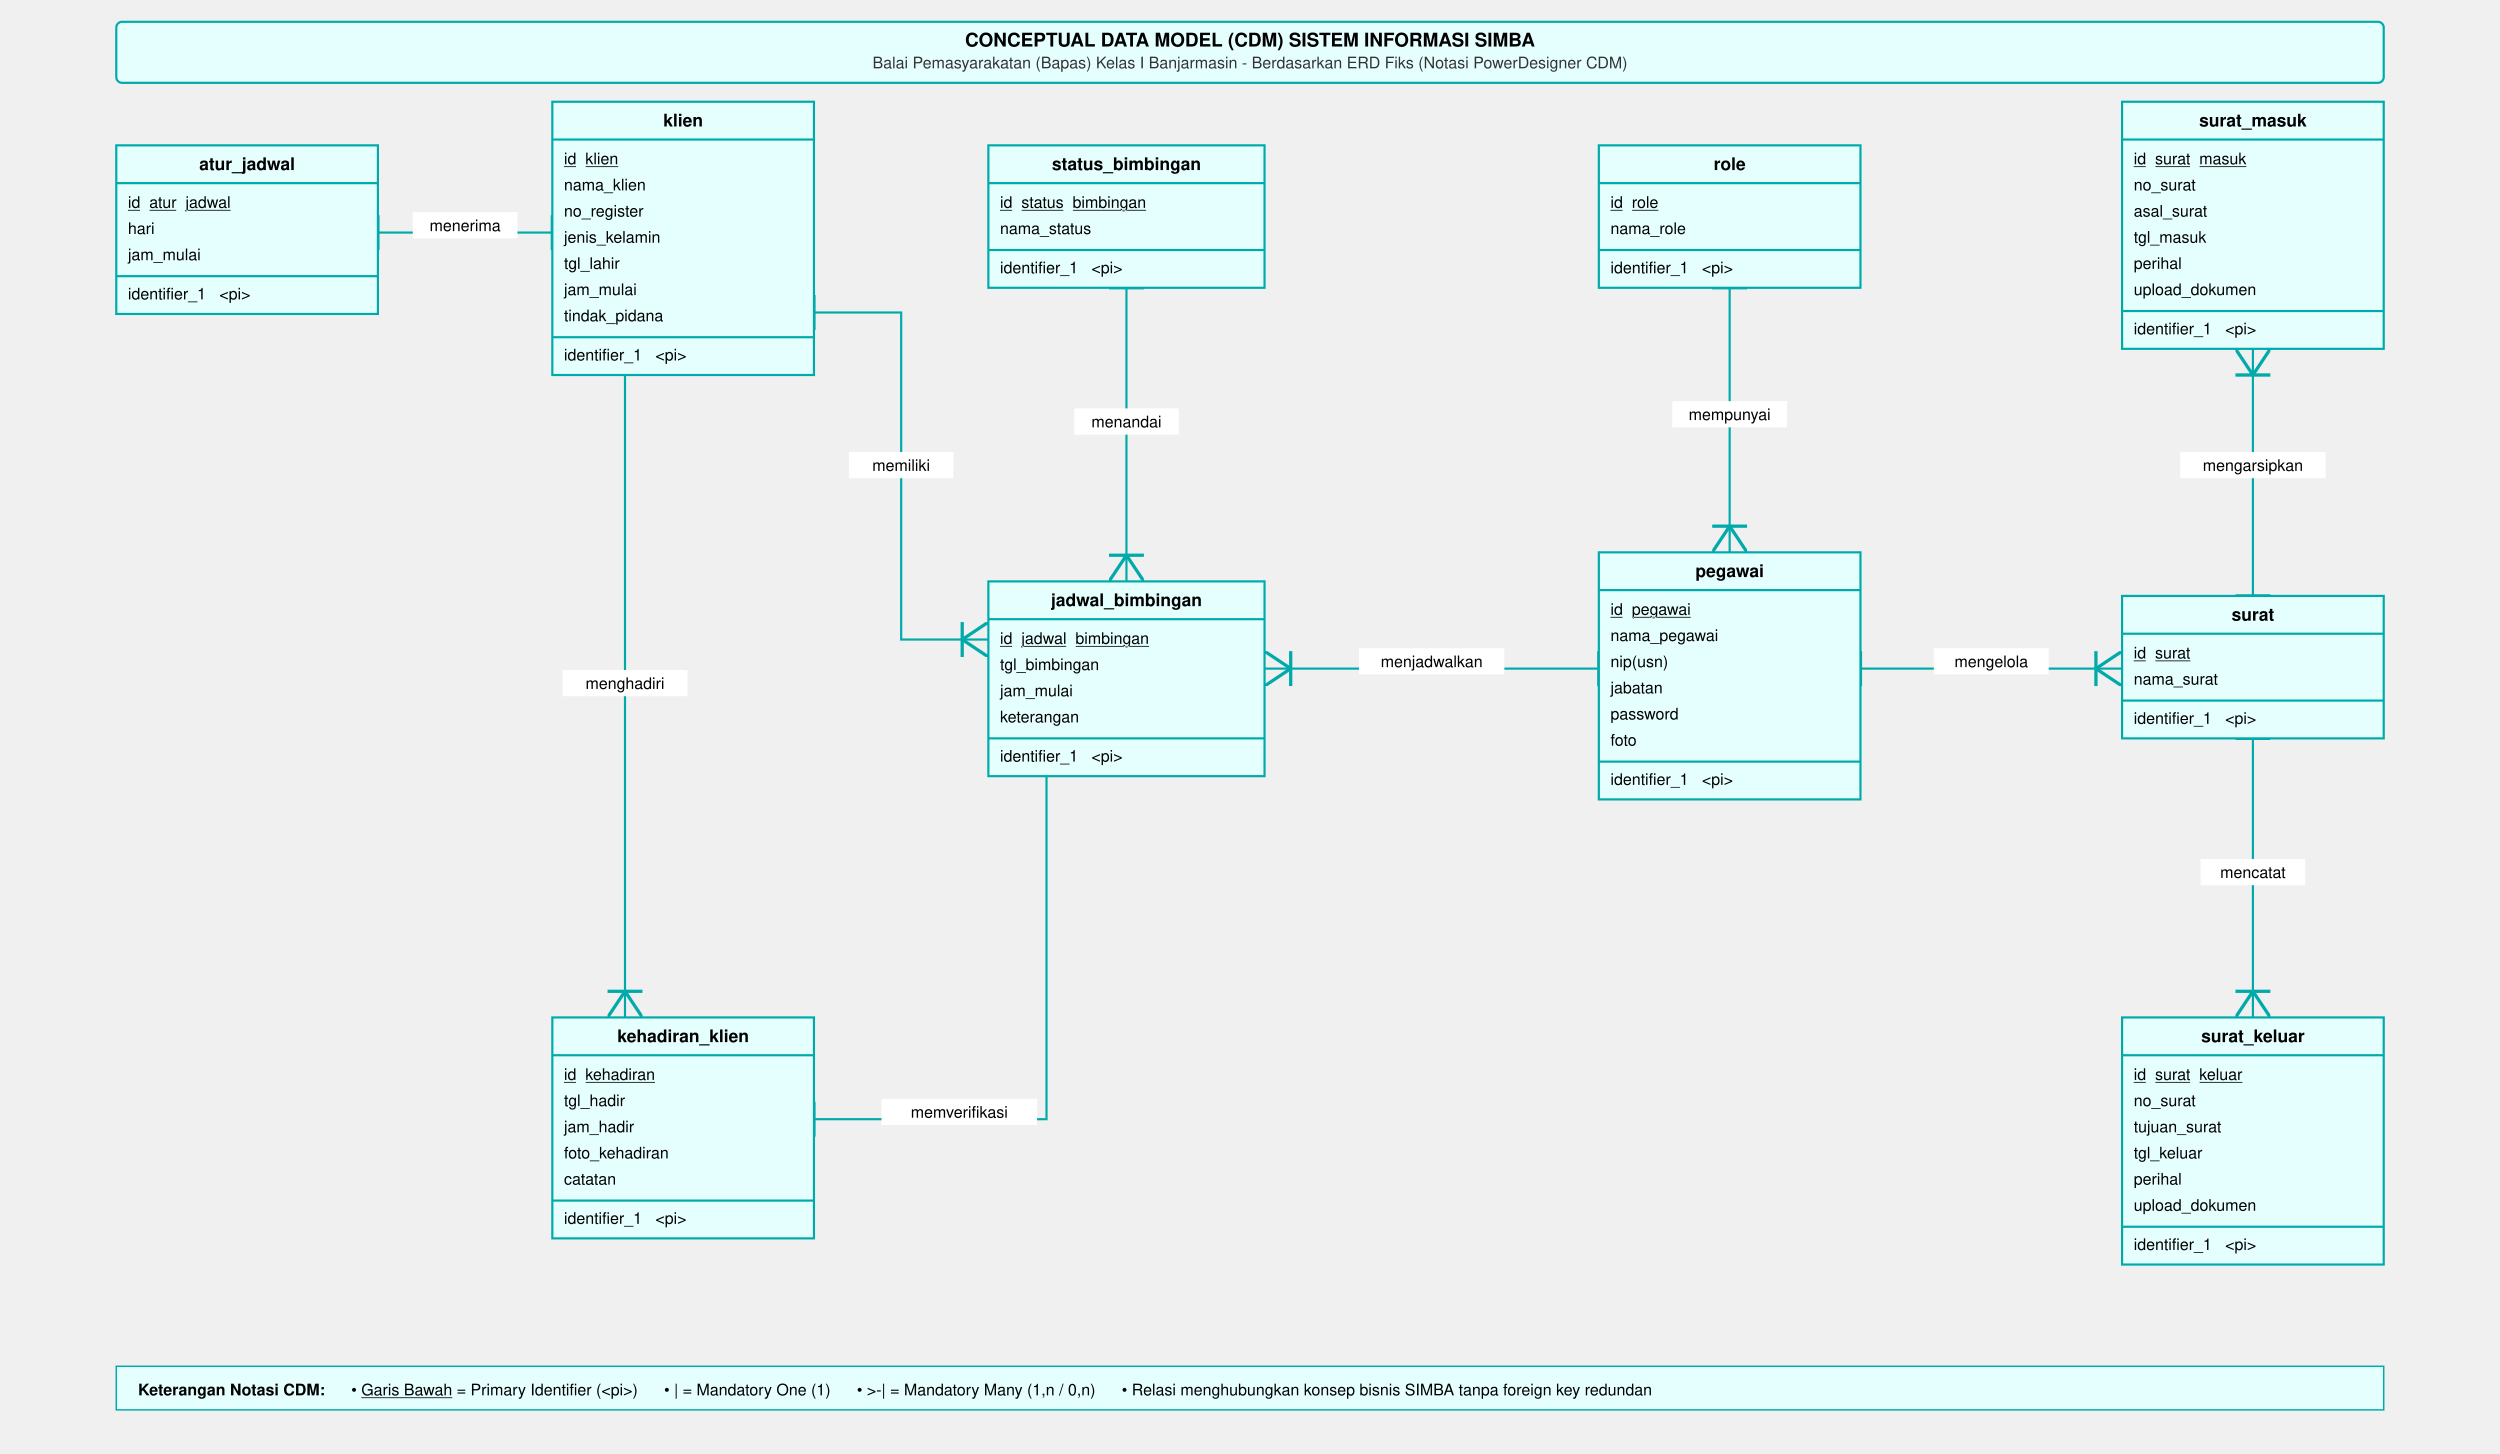
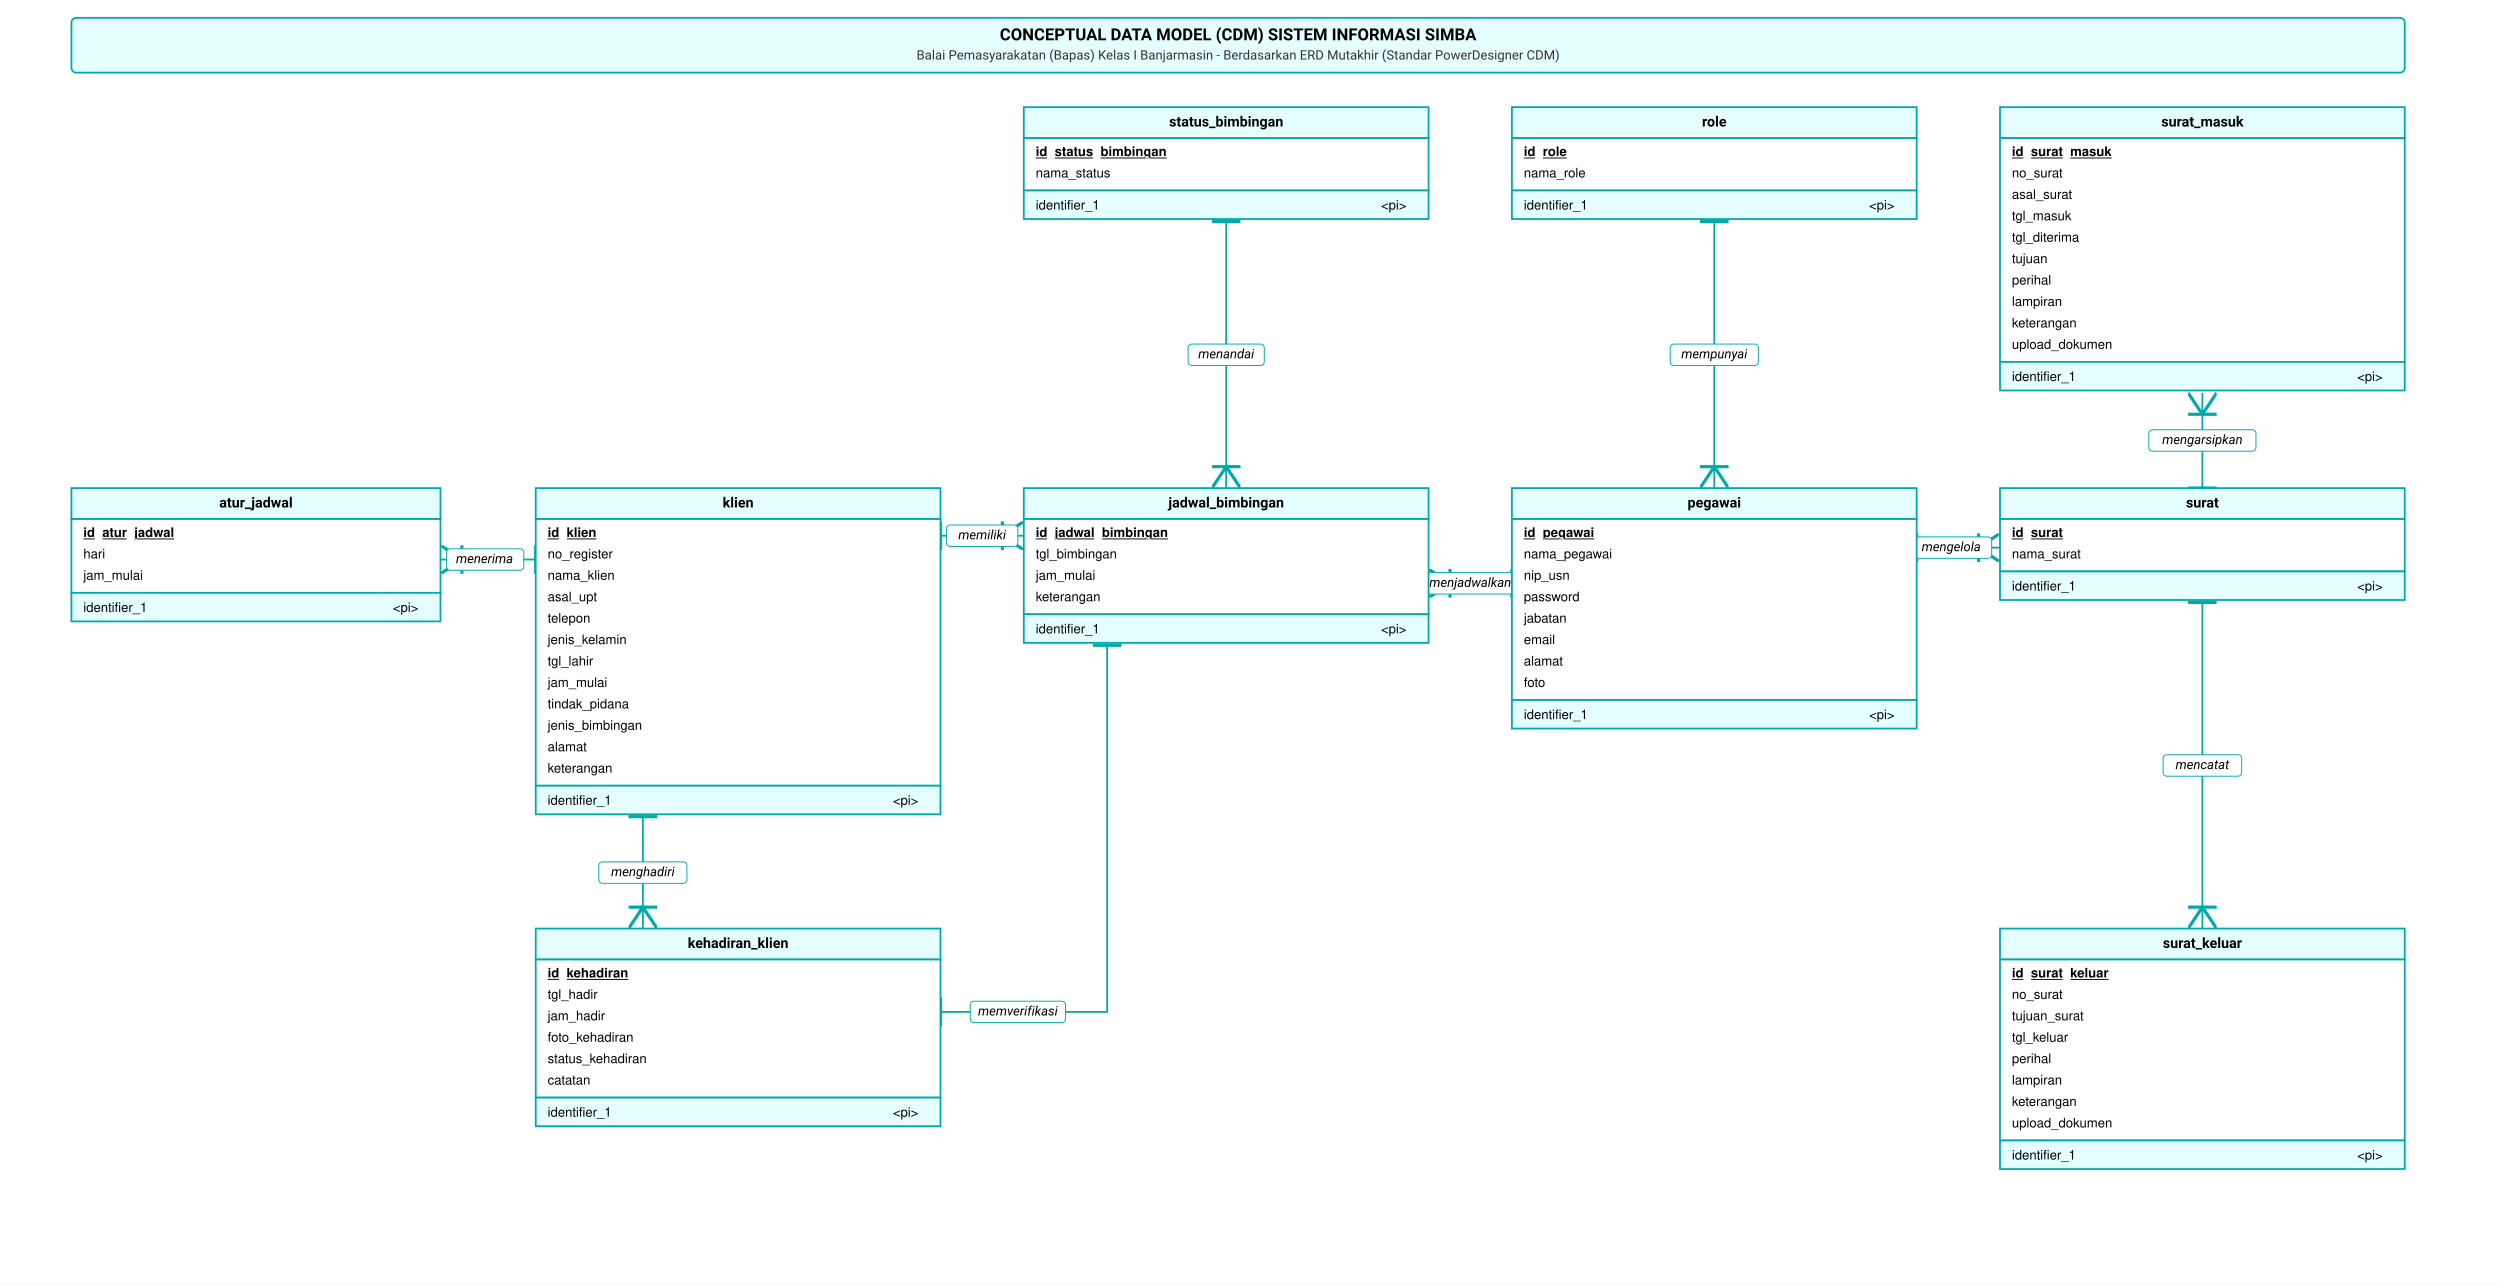
- <svg xmlns="http://www.w3.org/2000/svg" viewBox="0 0 1720 1000" width="1720" height="1000" style="background-color: #ffffff; font-family: Helvetica, Arial, sans-serif;">
+ <svg xmlns="http://www.w3.org/2000/svg" viewBox="0 0 2100 1080" width="2100" height="1080" style="background-color: #ffffff; font-family: -apple-system, BlinkMacSystemFont, 'Segoe UI', Roboto, Helvetica, Arial, sans-serif;">
  <defs>
    <marker id="ERone" viewBox="0 0 10 16" refX="5" refY="8" markerWidth="10" markerHeight="16" orient="auto">
-       <line x1="5" y1="0" x2="5" y2="16" stroke="#00AAAA" stroke-width="1.5" />
+       <line x1="5" y1="0" x2="5" y2="16" stroke="#00AAAA" stroke-width="1.8" />
    </marker>
-     <marker id="ERoneToMany" viewBox="0 0 16 16" refX="15" refY="8" markerWidth="16" markerHeight="16" orient="auto">
-       <line x1="3" y1="0" x2="3" y2="16" stroke="#00AAAA" stroke-width="1.5" />
-       <line x1="3" y1="8" x2="15" y2="0" stroke="#00AAAA" stroke-width="1.5" />
-       <line x1="3" y1="8" x2="15" y2="16" stroke="#00AAAA" stroke-width="1.5" />
+     <marker id="ERoneToMany" viewBox="0 0 18 16" refX="16" refY="8" markerWidth="18" markerHeight="16" orient="auto">
+       <line x1="4" y1="0" x2="4" y2="16" stroke="#00AAAA" stroke-width="1.8" />
+       <line x1="4" y1="8" x2="16" y2="0" stroke="#00AAAA" stroke-width="1.8" />
+       <line x1="4" y1="8" x2="16" y2="16" stroke="#00AAAA" stroke-width="1.8" />
    </marker>
-     <marker id="ERoneToMany_start" viewBox="0 0 16 16" refX="1" refY="8" markerWidth="16" markerHeight="16" orient="auto">
-       <line x1="13" y1="0" x2="13" y2="16" stroke="#00AAAA" stroke-width="1.5" />
-       <line x1="13" y1="8" x2="1" y2="0" stroke="#00AAAA" stroke-width="1.5" />
-       <line x1="13" y1="8" x2="1" y2="16" stroke="#00AAAA" stroke-width="1.5" />
-     </marker>
+     <style>
+         .title-text { font-size: 14px; font-weight: bold; fill: #000000; text-anchor: middle; dominant-baseline: middle; }
+         .subtitle-text { font-size: 11px; fill: #333333; text-anchor: middle; dominant-baseline: middle; }
+         .ent-header-bg { fill: #E5FFFF; stroke: #00AAAA; stroke-width: 1.5; }
+         .ent-header-text { font-size: 12px; font-weight: bold; fill: #000000; text-anchor: middle; dominant-baseline: middle; }
+         .ent-body-bg { fill: #FFFFFF; stroke: #00AAAA; stroke-width: 1.5; }
+         .ent-attr-text { font-size: 11px; fill: #000000; font-family: Consolas, monospace, Helvetica; }
+         .ent-pi-bg { fill: #E5FFFF; stroke: #00AAAA; stroke-width: 1.5; }
+         .ent-pi-text { font-size: 11px; fill: #000000; font-family: Consolas, monospace, Helvetica; }
+         .rel-line { stroke: #00AAAA; stroke-width: 1.5; fill: none; }
+         .label-bg { fill: #ffffff; stroke: #00AAAA; stroke-width: 0.8; rx: 3; ry: 3; }
+         .label-text { font-size: 11px; font-style: italic; fill: #000000; text-anchor: middle; dominant-baseline: middle; }
+         .underline { text-decoration: underline; font-weight: bold; }
+     </style>
  </defs>
-   <rect x="80" y="15" width="1560" height="42" rx="4" ry="4" fill="#E5FFFF" stroke="#00AAAA" stroke-width="1.5" />
-   <text x="860" y="32" text-anchor="middle" font-size="13" font-weight="bold" fill="#000000">CONCEPTUAL DATA MODEL (CDM) SISTEM INFORMASI SIMBA</text>
-   <text x="860" y="47" text-anchor="middle" font-size="11" fill="#333333">Balai Pemasyarakatan (Bapas) Kelas I Banjarmasin - Berdasarkan ERD Fiks (Notasi PowerDesigner CDM)</text>
-   <rect x="80" y="940" width="1560" height="30" fill="#E5FFFF" stroke="#00AAAA" stroke-width="1" />
-   <text x="95" y="960" font-size="11" fill="#000000">
-     <tspan font-weight="bold">Keterangan Notasi CDM:</tspan>
-     <tspan dx="15">• <tspan text-decoration="underline">Garis Bawah</tspan> = Primary Identifier (&lt;pi&gt;)</tspan>
-     <tspan dx="15">• | = Mandatory One (1)</tspan>
-     <tspan dx="15">• &gt;-| = Mandatory Many (1,n / 0,n)</tspan>
-     <tspan dx="15">• Relasi menghubungkan konsep bisnis SIMBA tanpa foreign key redundan</tspan>
-   </text>
-   <path d="M 260 160 L 380 160" stroke="#00AAAA" stroke-width="1.5" fill="none" marker-start="url(#ERone)" marker-end="url(#ERone)" />
-   <rect x="284.0" y="146.0" width="72" height="18" fill="#FFFFFF" stroke="none" />
-   <text x="320" y="159" text-anchor="middle" font-size="11" fill="#000000">menerima</text>
-   <path d="M 560 215 L 620 215 L 620 440 L 680 440" stroke="#00AAAA" stroke-width="1.5" fill="none" marker-start="url(#ERone)" marker-end="url(#ERoneToMany)" />
-   <rect x="584.0" y="311.0" width="72" height="18" fill="#FFFFFF" stroke="none" />
-   <text x="620" y="324" text-anchor="middle" font-size="11" fill="#000000">memiliki</text>
-   <path d="M 430 248 L 430 700" stroke="#00AAAA" stroke-width="1.5" fill="none" marker-start="url(#ERone)" marker-end="url(#ERoneToMany)" />
-   <rect x="387.0" y="461.0" width="86" height="18" fill="#FFFFFF" stroke="none" />
-   <text x="430" y="474" text-anchor="middle" font-size="11" fill="#000000">menghadiri</text>
-   <path d="M 775 198 L 775 400" stroke="#00AAAA" stroke-width="1.5" fill="none" marker-start="url(#ERone)" marker-end="url(#ERoneToMany)" />
-   <rect x="739.0" y="281.0" width="72" height="18" fill="#FFFFFF" stroke="none" />
-   <text x="775" y="294" text-anchor="middle" font-size="11" fill="#000000">menandai</text>
-   <path d="M 720 508 L 720 770 L 560 770" stroke="#00AAAA" stroke-width="1.5" fill="none" marker-start="url(#ERone)" marker-end="url(#ERone)" />
-   <rect x="606.5" y="756.0" width="107" height="18" fill="#FFFFFF" stroke="none" />
-   <text x="660" y="769" text-anchor="middle" font-size="11" fill="#000000">memverifikasi</text>
-   <path d="M 1100 460 L 870 460" stroke="#00AAAA" stroke-width="1.5" fill="none" marker-start="url(#ERone)" marker-end="url(#ERoneToMany)" />
-   <rect x="935.0" y="446.0" width="100" height="18" fill="#FFFFFF" stroke="none" />
-   <text x="985" y="459" text-anchor="middle" font-size="11" fill="#000000">menjadwalkan</text>
-   <path d="M 1190 198 L 1190 380" stroke="#00AAAA" stroke-width="1.5" fill="none" marker-start="url(#ERone)" marker-end="url(#ERoneToMany)" />
-   <rect x="1150.5" y="276.0" width="79" height="18" fill="#FFFFFF" stroke="none" />
-   <text x="1190" y="289" text-anchor="middle" font-size="11" fill="#000000">mempunyai</text>
-   <path d="M 1280 460 L 1460 460" stroke="#00AAAA" stroke-width="1.5" fill="none" marker-start="url(#ERone)" marker-end="url(#ERoneToMany)" />
-   <rect x="1330.5" y="446.0" width="79" height="18" fill="#FFFFFF" stroke="none" />
-   <text x="1370" y="459" text-anchor="middle" font-size="11" fill="#000000">mengelola</text>
-   <path d="M 1550 410 L 1550 240" stroke="#00AAAA" stroke-width="1.5" fill="none" marker-start="url(#ERone)" marker-end="url(#ERoneToMany)" />
-   <rect x="1500.0" y="311.0" width="100" height="18" fill="#FFFFFF" stroke="none" />
-   <text x="1550" y="324" text-anchor="middle" font-size="11" fill="#000000">mengarsipkan</text>
-   <path d="M 1550 508 L 1550 700" stroke="#00AAAA" stroke-width="1.5" fill="none" marker-start="url(#ERone)" marker-end="url(#ERoneToMany)" />
-   <rect x="1514.0" y="591.0" width="72" height="18" fill="#FFFFFF" stroke="none" />
-   <text x="1550" y="604" text-anchor="middle" font-size="11" fill="#000000">mencatat</text>
-   <rect x="80" y="100" width="180" height="116" fill="#E5FFFF" stroke="#00AAAA" stroke-width="1.5" />
-   <text x="170.0" y="117" text-anchor="middle" font-size="12" font-weight="bold" fill="#000000">atur_jadwal</text>
-   <line x1="80" y1="126" x2="260" y2="126" stroke="#00AAAA" stroke-width="1.5" />
-   <text x="88" y="143" font-size="11" fill="#000000" text-decoration="underline">id_atur_jadwal</text>
-   <text x="88" y="161" font-size="11" fill="#000000">hari</text>
-   <text x="88" y="179" font-size="11" fill="#000000">jam_mulai</text>
-   <line x1="80" y1="190" x2="260" y2="190" stroke="#00AAAA" stroke-width="1.5" />
-   <text x="88" y="206" font-size="11" fill="#000000">identifier_1   &lt;pi&gt;</text>
-   <rect x="380" y="70" width="180" height="188" fill="#E5FFFF" stroke="#00AAAA" stroke-width="1.5" />
-   <text x="470.0" y="87" text-anchor="middle" font-size="12" font-weight="bold" fill="#000000">klien</text>
-   <line x1="380" y1="96" x2="560" y2="96" stroke="#00AAAA" stroke-width="1.5" />
-   <text x="388" y="113" font-size="11" fill="#000000" text-decoration="underline">id_klien</text>
-   <text x="388" y="131" font-size="11" fill="#000000">nama_klien</text>
-   <text x="388" y="149" font-size="11" fill="#000000">no_register</text>
-   <text x="388" y="167" font-size="11" fill="#000000">jenis_kelamin</text>
-   <text x="388" y="185" font-size="11" fill="#000000">tgl_lahir</text>
-   <text x="388" y="203" font-size="11" fill="#000000">jam_mulai</text>
-   <text x="388" y="221" font-size="11" fill="#000000">tindak_pidana</text>
-   <line x1="380" y1="232" x2="560" y2="232" stroke="#00AAAA" stroke-width="1.5" />
-   <text x="388" y="248" font-size="11" fill="#000000">identifier_1   &lt;pi&gt;</text>
-   <rect x="680" y="100" width="190" height="98" fill="#E5FFFF" stroke="#00AAAA" stroke-width="1.5" />
-   <text x="775.0" y="117" text-anchor="middle" font-size="12" font-weight="bold" fill="#000000">status_bimbingan</text>
-   <line x1="680" y1="126" x2="870" y2="126" stroke="#00AAAA" stroke-width="1.5" />
-   <text x="688" y="143" font-size="11" fill="#000000" text-decoration="underline">id_status_bimbingan</text>
-   <text x="688" y="161" font-size="11" fill="#000000">nama_status</text>
-   <line x1="680" y1="172" x2="870" y2="172" stroke="#00AAAA" stroke-width="1.5" />
-   <text x="688" y="188" font-size="11" fill="#000000">identifier_1   &lt;pi&gt;</text>
-   <rect x="1100" y="100" width="180" height="98" fill="#E5FFFF" stroke="#00AAAA" stroke-width="1.5" />
-   <text x="1190.0" y="117" text-anchor="middle" font-size="12" font-weight="bold" fill="#000000">role</text>
-   <line x1="1100" y1="126" x2="1280" y2="126" stroke="#00AAAA" stroke-width="1.5" />
-   <text x="1108" y="143" font-size="11" fill="#000000" text-decoration="underline">id_role</text>
-   <text x="1108" y="161" font-size="11" fill="#000000">nama_role</text>
-   <line x1="1100" y1="172" x2="1280" y2="172" stroke="#00AAAA" stroke-width="1.5" />
-   <text x="1108" y="188" font-size="11" fill="#000000">identifier_1   &lt;pi&gt;</text>
-   <rect x="1460" y="70" width="180" height="170" fill="#E5FFFF" stroke="#00AAAA" stroke-width="1.5" />
-   <text x="1550.0" y="87" text-anchor="middle" font-size="12" font-weight="bold" fill="#000000">surat_masuk</text>
-   <line x1="1460" y1="96" x2="1640" y2="96" stroke="#00AAAA" stroke-width="1.5" />
-   <text x="1468" y="113" font-size="11" fill="#000000" text-decoration="underline">id_surat_masuk</text>
-   <text x="1468" y="131" font-size="11" fill="#000000">no_surat</text>
-   <text x="1468" y="149" font-size="11" fill="#000000">asal_surat</text>
-   <text x="1468" y="167" font-size="11" fill="#000000">tgl_masuk</text>
-   <text x="1468" y="185" font-size="11" fill="#000000">perihal</text>
-   <text x="1468" y="203" font-size="11" fill="#000000">upload_dokumen</text>
-   <line x1="1460" y1="214" x2="1640" y2="214" stroke="#00AAAA" stroke-width="1.5" />
-   <text x="1468" y="230" font-size="11" fill="#000000">identifier_1   &lt;pi&gt;</text>
-   <rect x="680" y="400" width="190" height="134" fill="#E5FFFF" stroke="#00AAAA" stroke-width="1.5" />
-   <text x="775.0" y="417" text-anchor="middle" font-size="12" font-weight="bold" fill="#000000">jadwal_bimbingan</text>
-   <line x1="680" y1="426" x2="870" y2="426" stroke="#00AAAA" stroke-width="1.5" />
-   <text x="688" y="443" font-size="11" fill="#000000" text-decoration="underline">id_jadwal_bimbingan</text>
-   <text x="688" y="461" font-size="11" fill="#000000">tgl_bimbingan</text>
-   <text x="688" y="479" font-size="11" fill="#000000">jam_mulai</text>
-   <text x="688" y="497" font-size="11" fill="#000000">keterangan</text>
-   <line x1="680" y1="508" x2="870" y2="508" stroke="#00AAAA" stroke-width="1.5" />
-   <text x="688" y="524" font-size="11" fill="#000000">identifier_1   &lt;pi&gt;</text>
-   <rect x="1100" y="380" width="180" height="170" fill="#E5FFFF" stroke="#00AAAA" stroke-width="1.5" />
-   <text x="1190.0" y="397" text-anchor="middle" font-size="12" font-weight="bold" fill="#000000">pegawai</text>
-   <line x1="1100" y1="406" x2="1280" y2="406" stroke="#00AAAA" stroke-width="1.5" />
-   <text x="1108" y="423" font-size="11" fill="#000000" text-decoration="underline">id_pegawai</text>
-   <text x="1108" y="441" font-size="11" fill="#000000">nama_pegawai</text>
-   <text x="1108" y="459" font-size="11" fill="#000000">nip(usn)</text>
-   <text x="1108" y="477" font-size="11" fill="#000000">jabatan</text>
-   <text x="1108" y="495" font-size="11" fill="#000000">password</text>
-   <text x="1108" y="513" font-size="11" fill="#000000">foto</text>
-   <line x1="1100" y1="524" x2="1280" y2="524" stroke="#00AAAA" stroke-width="1.5" />
-   <text x="1108" y="540" font-size="11" fill="#000000">identifier_1   &lt;pi&gt;</text>
-   <rect x="1460" y="410" width="180" height="98" fill="#E5FFFF" stroke="#00AAAA" stroke-width="1.5" />
-   <text x="1550.0" y="427" text-anchor="middle" font-size="12" font-weight="bold" fill="#000000">surat</text>
-   <line x1="1460" y1="436" x2="1640" y2="436" stroke="#00AAAA" stroke-width="1.5" />
-   <text x="1468" y="453" font-size="11" fill="#000000" text-decoration="underline">id_surat</text>
-   <text x="1468" y="471" font-size="11" fill="#000000">nama_surat</text>
-   <line x1="1460" y1="482" x2="1640" y2="482" stroke="#00AAAA" stroke-width="1.5" />
-   <text x="1468" y="498" font-size="11" fill="#000000">identifier_1   &lt;pi&gt;</text>
-   <rect x="380" y="700" width="180" height="152" fill="#E5FFFF" stroke="#00AAAA" stroke-width="1.5" />
-   <text x="470.0" y="717" text-anchor="middle" font-size="12" font-weight="bold" fill="#000000">kehadiran_klien</text>
-   <line x1="380" y1="726" x2="560" y2="726" stroke="#00AAAA" stroke-width="1.5" />
-   <text x="388" y="743" font-size="11" fill="#000000" text-decoration="underline">id_kehadiran</text>
-   <text x="388" y="761" font-size="11" fill="#000000">tgl_hadir</text>
-   <text x="388" y="779" font-size="11" fill="#000000">jam_hadir</text>
-   <text x="388" y="797" font-size="11" fill="#000000">foto_kehadiran</text>
-   <text x="388" y="815" font-size="11" fill="#000000">catatan</text>
-   <line x1="380" y1="826" x2="560" y2="826" stroke="#00AAAA" stroke-width="1.5" />
-   <text x="388" y="842" font-size="11" fill="#000000">identifier_1   &lt;pi&gt;</text>
-   <rect x="1460" y="700" width="180" height="170" fill="#E5FFFF" stroke="#00AAAA" stroke-width="1.5" />
-   <text x="1550.0" y="717" text-anchor="middle" font-size="12" font-weight="bold" fill="#000000">surat_keluar</text>
-   <line x1="1460" y1="726" x2="1640" y2="726" stroke="#00AAAA" stroke-width="1.5" />
-   <text x="1468" y="743" font-size="11" fill="#000000" text-decoration="underline">id_surat_keluar</text>
-   <text x="1468" y="761" font-size="11" fill="#000000">no_surat</text>
-   <text x="1468" y="779" font-size="11" fill="#000000">tujuan_surat</text>
-   <text x="1468" y="797" font-size="11" fill="#000000">tgl_keluar</text>
-   <text x="1468" y="815" font-size="11" fill="#000000">perihal</text>
-   <text x="1468" y="833" font-size="11" fill="#000000">upload_dokumen</text>
-   <line x1="1460" y1="844" x2="1640" y2="844" stroke="#00AAAA" stroke-width="1.5" />
-   <text x="1468" y="860" font-size="11" fill="#000000">identifier_1   &lt;pi&gt;</text>
+   <rect width="2100" height="1080" fill="#ffffff" />
+   <rect x="60" y="15" width="1960" height="46" rx="4" ry="4" fill="#E5FFFF" stroke="#00AAAA" stroke-width="1.5" />
+   <text x="1040" y="30" class="title-text">CONCEPTUAL DATA MODEL (CDM) SISTEM INFORMASI SIMBA</text>
+   <text x="1040" y="47" class="subtitle-text">Balai Pemasyarakatan (Bapas) Kelas I Banjarmasin - Berdasarkan ERD Mutakhir (Standar PowerDesigner CDM)</text>
+   <path d="M 450 470 L 370 470" class="rel-line" marker-start="url(#ERone)" marker-end="url(#ERoneToMany)" />
+   <rect x="375" y="461" width="65" height="18" class="label-bg" />
+   <text x="407" y="470" class="label-text">menerima</text>
+   <path d="M 540 686 L 540 780" class="rel-line" marker-start="url(#ERone)" marker-end="url(#ERoneToMany)" />
+   <rect x="503" y="724.0" width="74" height="18" class="label-bg" />
+   <text x="540" y="733.0" class="label-text">menghadiri</text>
+   <path d="M 790 450 L 860 450" class="rel-line" marker-start="url(#ERone)" marker-end="url(#ERoneToMany)" />
+   <rect x="795" y="441" width="60" height="18" class="label-bg" />
+   <text x="825" y="450" class="label-text">memiliki</text>
+   <path d="M 930 542 L 930 850 L 790 850" class="rel-line" marker-start="url(#ERone)" marker-end="url(#ERone)" />
+   <rect x="815" y="841" width="80" height="18" class="label-bg" />
+   <text x="855" y="850" class="label-text">memverifikasi</text>
+   <path d="M 1030.0 186 L 1030.0 410" class="rel-line" marker-start="url(#ERone)" marker-end="url(#ERoneToMany)" />
+   <rect x="998.0" y="289.0" width="64" height="18" class="label-bg" />
+   <text x="1030.0" y="298.0" class="label-text">menandai</text>
+   <path d="M 1270 490 L 1200 490" class="rel-line" marker-start="url(#ERone)" marker-end="url(#ERoneToMany)" />
+   <rect x="1195" y="481" width="80" height="18" class="label-bg" />
+   <text x="1235" y="490" class="label-text">menjadwalkan</text>
+   <path d="M 1440.0 186 L 1440.0 410" class="rel-line" marker-start="url(#ERone)" marker-end="url(#ERoneToMany)" />
+   <rect x="1403.0" y="289.0" width="74" height="18" class="label-bg" />
+   <text x="1440.0" y="298.0" class="label-text">mempunyai</text>
+   <path d="M 1610 460 L 1680 460" class="rel-line" marker-start="url(#ERone)" marker-end="url(#ERoneToMany)" />
+   <rect x="1605" y="451" width="68" height="18" class="label-bg" />
+   <text x="1639" y="460" class="label-text">mengelola</text>
+   <path d="M 1850.0 410 L 1850.0 330" class="rel-line" marker-start="url(#ERone)" marker-end="url(#ERoneToMany)" />
+   <rect x="1805.0" y="361.0" width="90" height="18" class="label-bg" />
+   <text x="1850.0" y="370.0" class="label-text">mengarsipkan</text>
+   <path d="M 1850.0 506 L 1850.0 780" class="rel-line" marker-start="url(#ERone)" marker-end="url(#ERoneToMany)" />
+   <rect x="1817.0" y="634.0" width="66" height="18" class="label-bg" />
+   <text x="1850.0" y="643.0" class="label-text">mencatat</text>
+   <rect x="1270" y="90" width="340" height="26" class="ent-header-bg" />
+   <text x="1440.0" y="103" class="ent-header-text">role</text>
+   <rect x="1270" y="116" width="340" height="44" class="ent-body-bg" />
+   <text x="1280" y="131" class="ent-attr-text underline">id_role</text>
+   <text x="1280" y="149" class="ent-attr-text">nama_role</text>
+   <rect x="1270" y="160" width="340" height="24" class="ent-pi-bg" />
+   <text x="1280" y="176" class="ent-pi-text">identifier_1</text>
+   <text x="1570" y="176" class="ent-pi-text">&lt;pi&gt;</text>
+   <rect x="860" y="90" width="340" height="26" class="ent-header-bg" />
+   <text x="1030.0" y="103" class="ent-header-text">status_bimbingan</text>
+   <rect x="860" y="116" width="340" height="44" class="ent-body-bg" />
+   <text x="870" y="131" class="ent-attr-text underline">id_status_bimbingan</text>
+   <text x="870" y="149" class="ent-attr-text">nama_status</text>
+   <rect x="860" y="160" width="340" height="24" class="ent-pi-bg" />
+   <text x="870" y="176" class="ent-pi-text">identifier_1</text>
+   <text x="1160" y="176" class="ent-pi-text">&lt;pi&gt;</text>
+   <rect x="1680" y="90" width="340" height="26" class="ent-header-bg" />
+   <text x="1850.0" y="103" class="ent-header-text">surat_masuk</text>
+   <rect x="1680" y="116" width="340" height="188" class="ent-body-bg" />
+   <text x="1690" y="131" class="ent-attr-text underline">id_surat_masuk</text>
+   <text x="1690" y="149" class="ent-attr-text">no_surat</text>
+   <text x="1690" y="167" class="ent-attr-text">asal_surat</text>
+   <text x="1690" y="185" class="ent-attr-text">tgl_masuk</text>
+   <text x="1690" y="203" class="ent-attr-text">tgl_diterima</text>
+   <text x="1690" y="221" class="ent-attr-text">tujuan</text>
+   <text x="1690" y="239" class="ent-attr-text">perihal</text>
+   <text x="1690" y="257" class="ent-attr-text">lampiran</text>
+   <text x="1690" y="275" class="ent-attr-text">keterangan</text>
+   <text x="1690" y="293" class="ent-attr-text">upload_dokumen</text>
+   <rect x="1680" y="304" width="340" height="24" class="ent-pi-bg" />
+   <text x="1690" y="320" class="ent-pi-text">identifier_1</text>
+   <text x="1980" y="320" class="ent-pi-text">&lt;pi&gt;</text>
+   <rect x="60" y="410" width="310" height="26" class="ent-header-bg" />
+   <text x="215.0" y="423" class="ent-header-text">atur_jadwal</text>
+   <rect x="60" y="436" width="310" height="62" class="ent-body-bg" />
+   <text x="70" y="451" class="ent-attr-text underline">id_atur_jadwal</text>
+   <text x="70" y="469" class="ent-attr-text">hari</text>
+   <text x="70" y="487" class="ent-attr-text">jam_mulai</text>
+   <rect x="60" y="498" width="310" height="24" class="ent-pi-bg" />
+   <text x="70" y="514" class="ent-pi-text">identifier_1</text>
+   <text x="330" y="514" class="ent-pi-text">&lt;pi&gt;</text>
+   <rect x="450" y="410" width="340" height="26" class="ent-header-bg" />
+   <text x="620.0" y="423" class="ent-header-text">klien</text>
+   <rect x="450" y="436" width="340" height="224" class="ent-body-bg" />
+   <text x="460" y="451" class="ent-attr-text underline">id_klien</text>
+   <text x="460" y="469" class="ent-attr-text">no_register</text>
+   <text x="460" y="487" class="ent-attr-text">nama_klien</text>
+   <text x="460" y="505" class="ent-attr-text">asal_upt</text>
+   <text x="460" y="523" class="ent-attr-text">telepon</text>
+   <text x="460" y="541" class="ent-attr-text">jenis_kelamin</text>
+   <text x="460" y="559" class="ent-attr-text">tgl_lahir</text>
+   <text x="460" y="577" class="ent-attr-text">jam_mulai</text>
+   <text x="460" y="595" class="ent-attr-text">tindak_pidana</text>
+   <text x="460" y="613" class="ent-attr-text">jenis_bimbingan</text>
+   <text x="460" y="631" class="ent-attr-text">alamat</text>
+   <text x="460" y="649" class="ent-attr-text">keterangan</text>
+   <rect x="450" y="660" width="340" height="24" class="ent-pi-bg" />
+   <text x="460" y="676" class="ent-pi-text">identifier_1</text>
+   <text x="750" y="676" class="ent-pi-text">&lt;pi&gt;</text>
+   <rect x="860" y="410" width="340" height="26" class="ent-header-bg" />
+   <text x="1030.0" y="423" class="ent-header-text">jadwal_bimbingan</text>
+   <rect x="860" y="436" width="340" height="80" class="ent-body-bg" />
+   <text x="870" y="451" class="ent-attr-text underline">id_jadwal_bimbingan</text>
+   <text x="870" y="469" class="ent-attr-text">tgl_bimbingan</text>
+   <text x="870" y="487" class="ent-attr-text">jam_mulai</text>
+   <text x="870" y="505" class="ent-attr-text">keterangan</text>
+   <rect x="860" y="516" width="340" height="24" class="ent-pi-bg" />
+   <text x="870" y="532" class="ent-pi-text">identifier_1</text>
+   <text x="1160" y="532" class="ent-pi-text">&lt;pi&gt;</text>
+   <rect x="1270" y="410" width="340" height="26" class="ent-header-bg" />
+   <text x="1440.0" y="423" class="ent-header-text">pegawai</text>
+   <rect x="1270" y="436" width="340" height="152" class="ent-body-bg" />
+   <text x="1280" y="451" class="ent-attr-text underline">id_pegawai</text>
+   <text x="1280" y="469" class="ent-attr-text">nama_pegawai</text>
+   <text x="1280" y="487" class="ent-attr-text">nip_usn</text>
+   <text x="1280" y="505" class="ent-attr-text">password</text>
+   <text x="1280" y="523" class="ent-attr-text">jabatan</text>
+   <text x="1280" y="541" class="ent-attr-text">email</text>
+   <text x="1280" y="559" class="ent-attr-text">alamat</text>
+   <text x="1280" y="577" class="ent-attr-text">foto</text>
+   <rect x="1270" y="588" width="340" height="24" class="ent-pi-bg" />
+   <text x="1280" y="604" class="ent-pi-text">identifier_1</text>
+   <text x="1570" y="604" class="ent-pi-text">&lt;pi&gt;</text>
+   <rect x="1680" y="410" width="340" height="26" class="ent-header-bg" />
+   <text x="1850.0" y="423" class="ent-header-text">surat</text>
+   <rect x="1680" y="436" width="340" height="44" class="ent-body-bg" />
+   <text x="1690" y="451" class="ent-attr-text underline">id_surat</text>
+   <text x="1690" y="469" class="ent-attr-text">nama_surat</text>
+   <rect x="1680" y="480" width="340" height="24" class="ent-pi-bg" />
+   <text x="1690" y="496" class="ent-pi-text">identifier_1</text>
+   <text x="1980" y="496" class="ent-pi-text">&lt;pi&gt;</text>
+   <rect x="450" y="780" width="340" height="26" class="ent-header-bg" />
+   <text x="620.0" y="793" class="ent-header-text">kehadiran_klien</text>
+   <rect x="450" y="806" width="340" height="116" class="ent-body-bg" />
+   <text x="460" y="821" class="ent-attr-text underline">id_kehadiran</text>
+   <text x="460" y="839" class="ent-attr-text">tgl_hadir</text>
+   <text x="460" y="857" class="ent-attr-text">jam_hadir</text>
+   <text x="460" y="875" class="ent-attr-text">foto_kehadiran</text>
+   <text x="460" y="893" class="ent-attr-text">status_kehadiran</text>
+   <text x="460" y="911" class="ent-attr-text">catatan</text>
+   <rect x="450" y="922" width="340" height="24" class="ent-pi-bg" />
+   <text x="460" y="938" class="ent-pi-text">identifier_1</text>
+   <text x="750" y="938" class="ent-pi-text">&lt;pi&gt;</text>
+   <rect x="1680" y="780" width="340" height="26" class="ent-header-bg" />
+   <text x="1850.0" y="793" class="ent-header-text">surat_keluar</text>
+   <rect x="1680" y="806" width="340" height="152" class="ent-body-bg" />
+   <text x="1690" y="821" class="ent-attr-text underline">id_surat_keluar</text>
+   <text x="1690" y="839" class="ent-attr-text">no_surat</text>
+   <text x="1690" y="857" class="ent-attr-text">tujuan_surat</text>
+   <text x="1690" y="875" class="ent-attr-text">tgl_keluar</text>
+   <text x="1690" y="893" class="ent-attr-text">perihal</text>
+   <text x="1690" y="911" class="ent-attr-text">lampiran</text>
+   <text x="1690" y="929" class="ent-attr-text">keterangan</text>
+   <text x="1690" y="947" class="ent-attr-text">upload_dokumen</text>
+   <rect x="1680" y="958" width="340" height="24" class="ent-pi-bg" />
+   <text x="1690" y="974" class="ent-pi-text">identifier_1</text>
+   <text x="1980" y="974" class="ent-pi-text">&lt;pi&gt;</text>
</svg>
